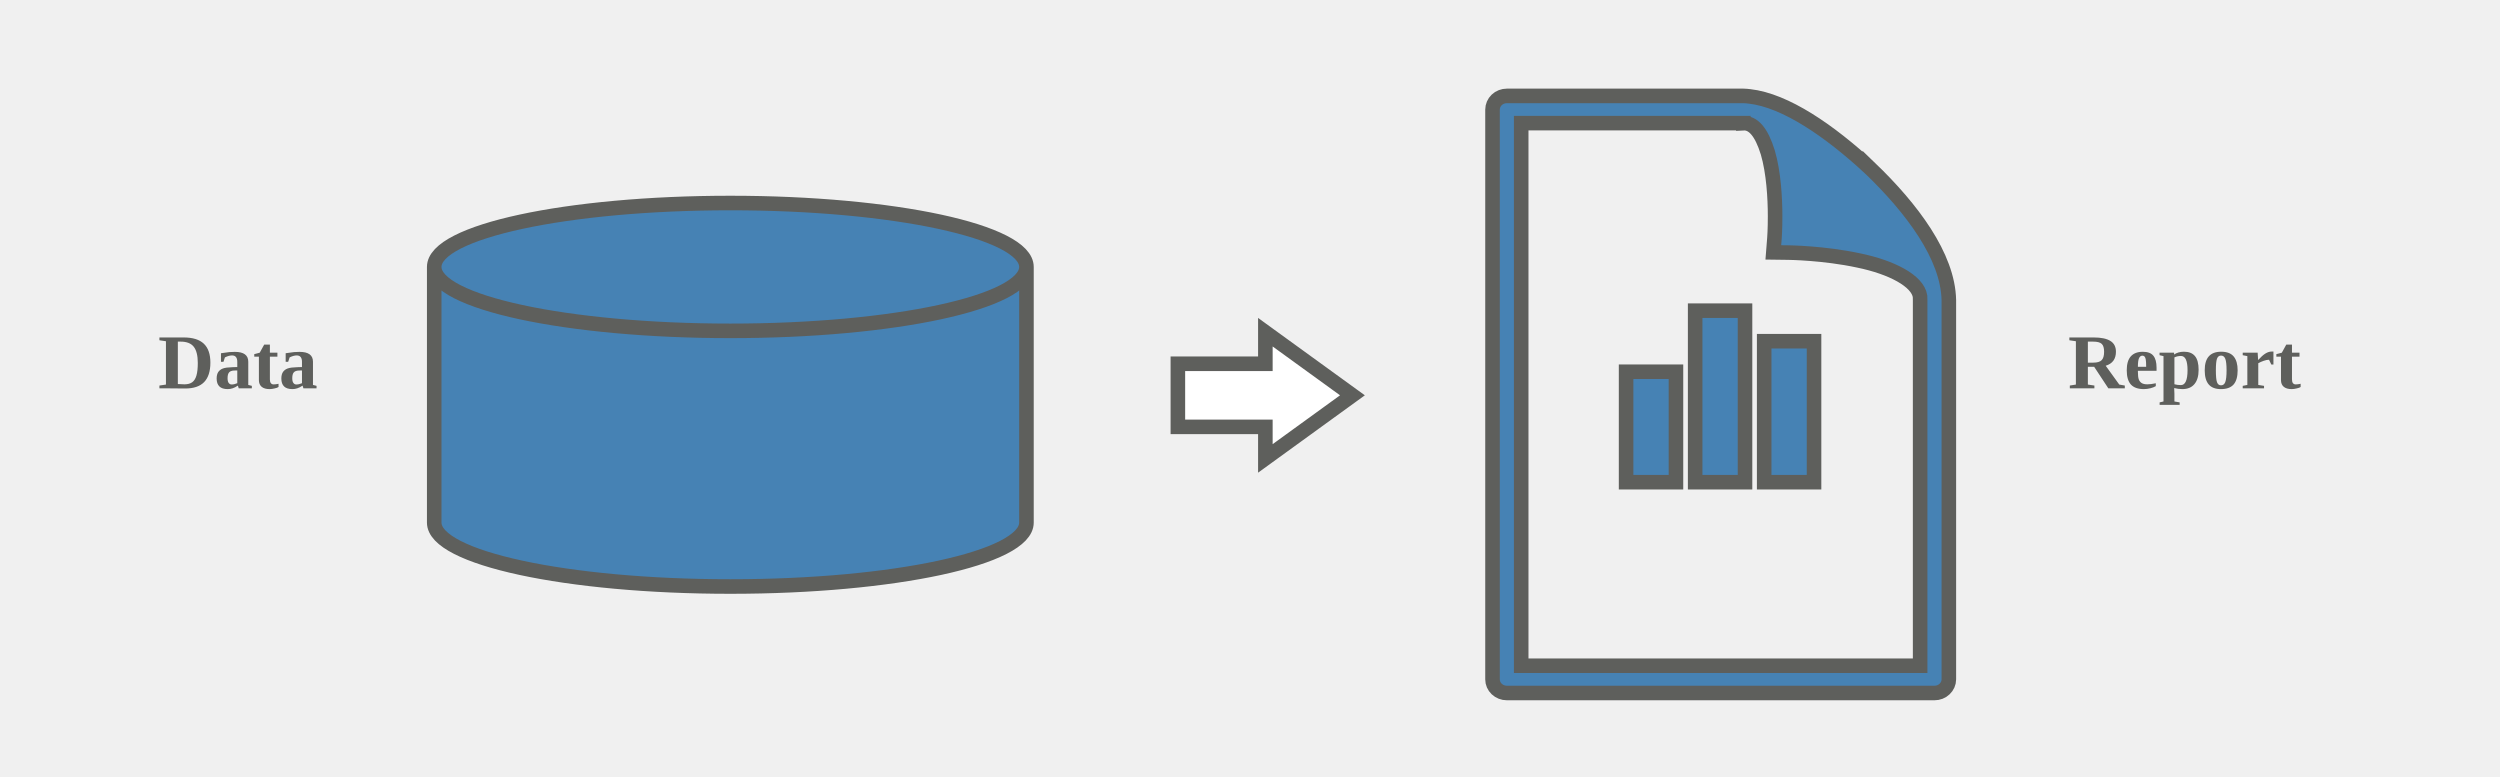
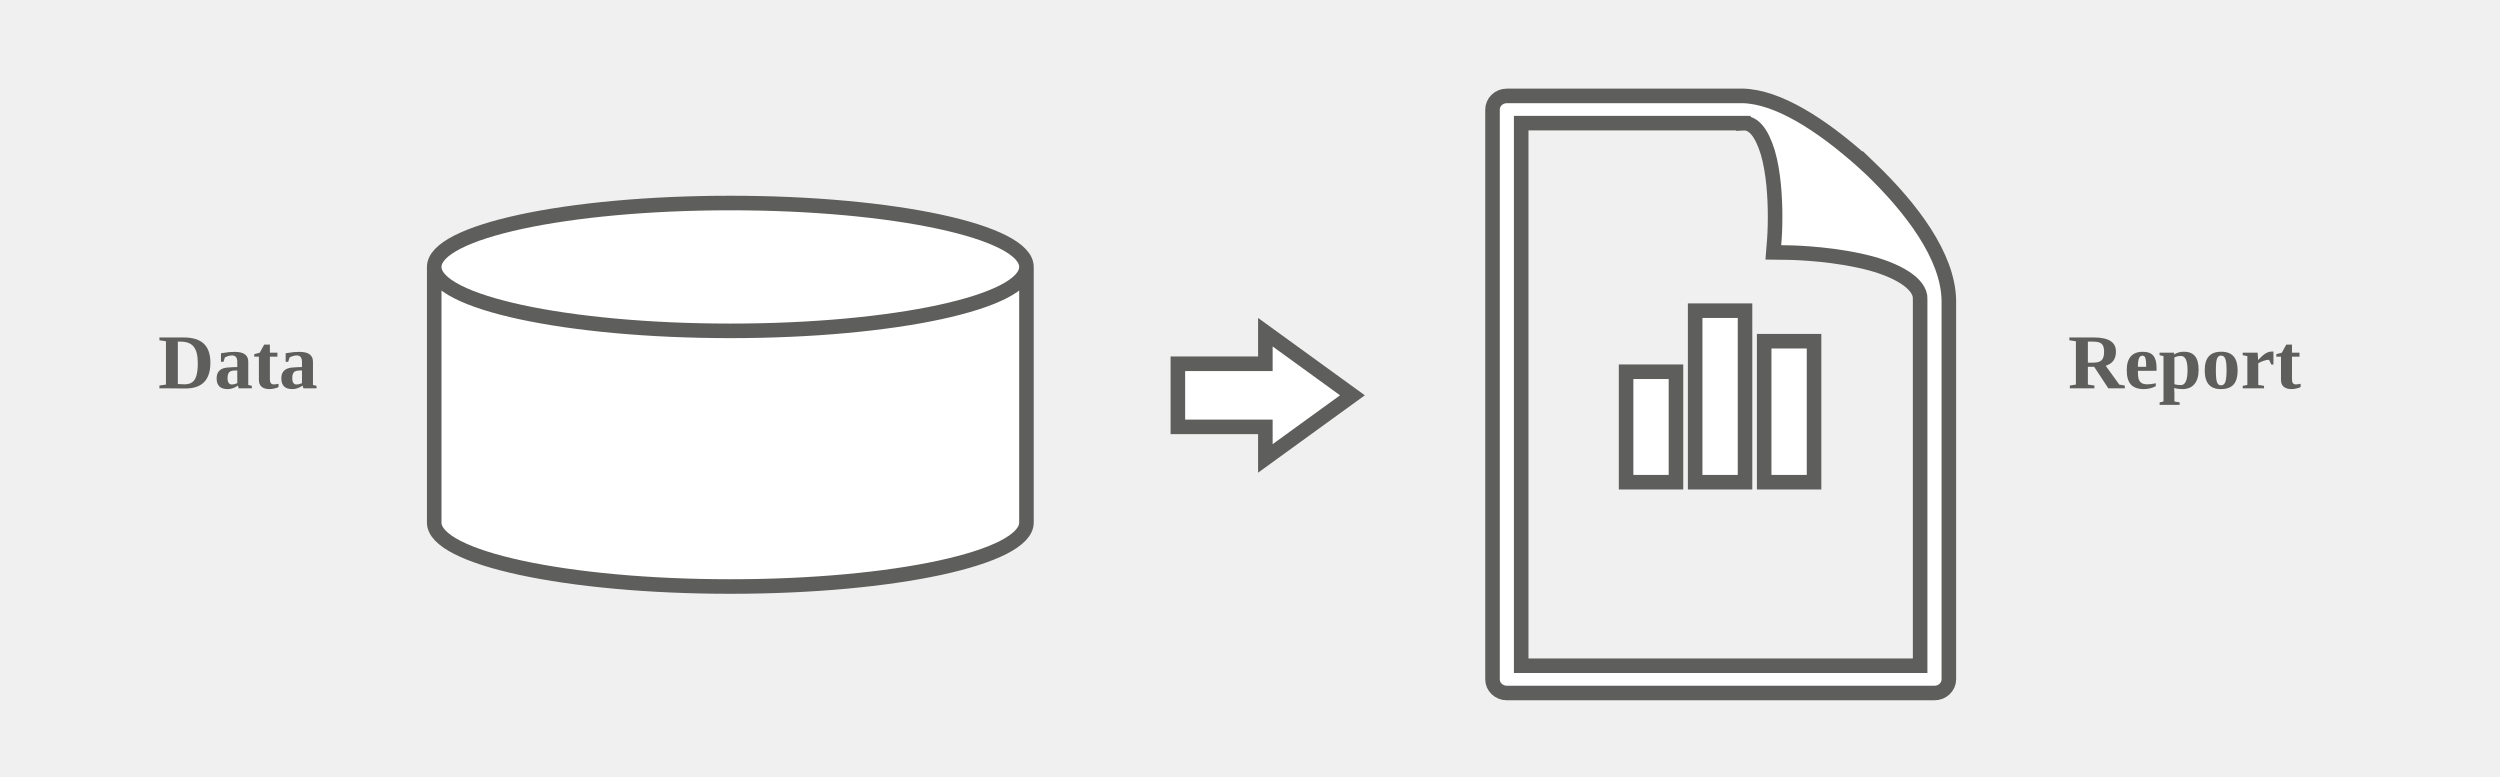
<svg xmlns="http://www.w3.org/2000/svg" width="515" height="160">
  <g>
-     <path id="svg_1" d="m211.449,54.99c0,7.271 -27.311,13.166 -61,13.166m61,-13.166l0,0c0,7.271 -27.311,13.166 -61,13.166c-33.688,0 -60.999,-5.895 -60.999,-13.166m0,0l0,0c0,-7.272 27.31,-13.167 60.999,-13.167c33.689,0 61,5.895 61,13.167l0,52.666c0,7.272 -27.311,13.167 -61,13.167c-33.688,0 -60.999,-5.895 -60.999,-13.167l0,-52.666z" stroke-linecap="null" stroke-linejoin="null" stroke-dasharray="null" stroke-width="3" fill="steelblue" stroke="#5e5f5c" />
-     <path id="svg_4" d="m385.184,34.602c-8.366,-7.721 -17.391,-13.912 -24.791,-14.747c-0.402,-0.056 -0.82,-0.084 -1.266,-0.098l-48.711,0c-0.776,0 -1.544,0.292 -2.093,0.821c-0.542,0.515 -0.864,1.252 -0.864,1.989l0,117.393c0,0.738 0.307,1.447 0.864,1.976c0.564,0.529 1.303,0.821 2.093,0.821l88.089,0c0.776,0 1.523,-0.279 2.086,-0.821c0.556,-0.528 0.871,-1.238 0.871,-1.976l0,-78.118c-0.175,-9.071 -7.649,-18.949 -16.278,-27.241l-0,0l0,0zm10.357,102.535l-82.175,0l0,-111.773l45.768,0l0,0.014c1.998,-0.111 3.718,1.753 5.036,6.038c1.2,4.076 1.5,9.405 1.5,13.092c0.008,2.699 -0.132,4.521 -0.132,4.521l-0.234,2.963l3.147,0.042c0.014,0 7.268,0.083 14.39,1.614c6.837,1.405 12.187,4.202 12.685,7.374c0.022,0.278 0.022,0.556 0.022,0.82l0,75.294l-0.007,0l0,0z" stroke-linecap="null" stroke-linejoin="null" stroke-dasharray="null" stroke-width="3" fill="steelblue" stroke="#5e5f5c" />
+     <path id="svg_1" d="m211.449,54.99c0,7.271 -27.311,13.166 -61,13.166m61,-13.166l0,0c0,7.271 -27.311,13.166 -61,13.166c-33.688,0 -60.999,-5.895 -60.999,-13.166m0,0l0,0c0,-7.272 27.31,-13.167 60.999,-13.167c33.689,0 61,5.895 61,13.167l0,52.666c0,7.272 -27.311,13.167 -61,13.167c-33.688,0 -60.999,-5.895 -60.999,-13.167l0,-52.666z" stroke-linecap="null" stroke-linejoin="null" stroke-dasharray="null" stroke-width="3" fill="#FFFFFF" stroke="#5e5f5c" />
+     <path id="svg_4" d="m385.184,34.602c-8.366,-7.721 -17.391,-13.912 -24.791,-14.747c-0.402,-0.056 -0.82,-0.084 -1.266,-0.098l-48.711,0c-0.776,0 -1.544,0.292 -2.093,0.821c-0.542,0.515 -0.864,1.252 -0.864,1.989l0,117.393c0,0.738 0.307,1.447 0.864,1.976c0.564,0.529 1.303,0.821 2.093,0.821l88.089,0c0.776,0 1.523,-0.279 2.086,-0.821c0.556,-0.528 0.871,-1.238 0.871,-1.976l0,-78.118c-0.175,-9.071 -7.649,-18.949 -16.278,-27.241l-0,0l0,0zm10.357,102.535l-82.175,0l0,-111.773l45.768,0l0,0.014c1.998,-0.111 3.718,1.753 5.036,6.038c1.2,4.076 1.5,9.405 1.5,13.092c0.008,2.699 -0.132,4.521 -0.132,4.521l-0.234,2.963l3.147,0.042c0.014,0 7.268,0.083 14.39,1.614c6.837,1.405 12.187,4.202 12.685,7.374c0.022,0.278 0.022,0.556 0.022,0.82l0,75.294l-0.007,0l0,0z" stroke-linecap="null" stroke-linejoin="null" stroke-dasharray="null" stroke-width="3" fill="#FFFFFF" stroke="#5e5f5c" />
    <text fill="#5e5f5c" stroke="#5e5f5c" stroke-width="0" x="49" y="80" id="svg_2" text-anchor="middle" xml:space="preserve" font-weight="bold" font-size="16">Data</text>
    <text fill="#5e5f5c" stroke="#5e5f5c" stroke-width="0" x="450" y="80" font-size="16" text-anchor="middle" xml:space="preserve" id="svg_8" font-weight="bold">Report</text>
-     <path d="m363.42,70.289l0,29.044l10.273,0l0,-29.044l-10.273,0zm-14.218,29.044l10.273,0l0,-35.333l-10.273,0l0,35.333zm-14.227,0l10.273,0l0,-22.753l-10.273,0l0,22.753z" stroke-linecap="null" stroke-linejoin="null" stroke-dasharray="null" stroke-width="3" fill="steelblue" id="svg_9" stroke="#5e5f5c" />
+     <path d="m363.42,70.289l0,29.044l10.273,0l0,-29.044l-10.273,0zm-14.218,29.044l10.273,0l0,-35.333l-10.273,0l0,35.333zm-14.227,0l10.273,0l0,-22.753l-10.273,0l0,22.753z" stroke-linecap="null" stroke-linejoin="null" stroke-dasharray="null" stroke-width="3" fill="#FFFFFF" id="svg_9" stroke="#5e5f5c" />
    <path fill="#FFFFFF" stroke-width="3" stroke-dasharray="null" stroke-linejoin="null" stroke-linecap="null" d="m247.622,81.391l13,-17.937l13,17.937l-6.5,0l0,18.023l-13,0l0,-18.023l-6.5,0z" id="svg_15" transform="rotate(90 260.622 81.4335)" stroke="#5e5f5c" />
  </g>
</svg>
